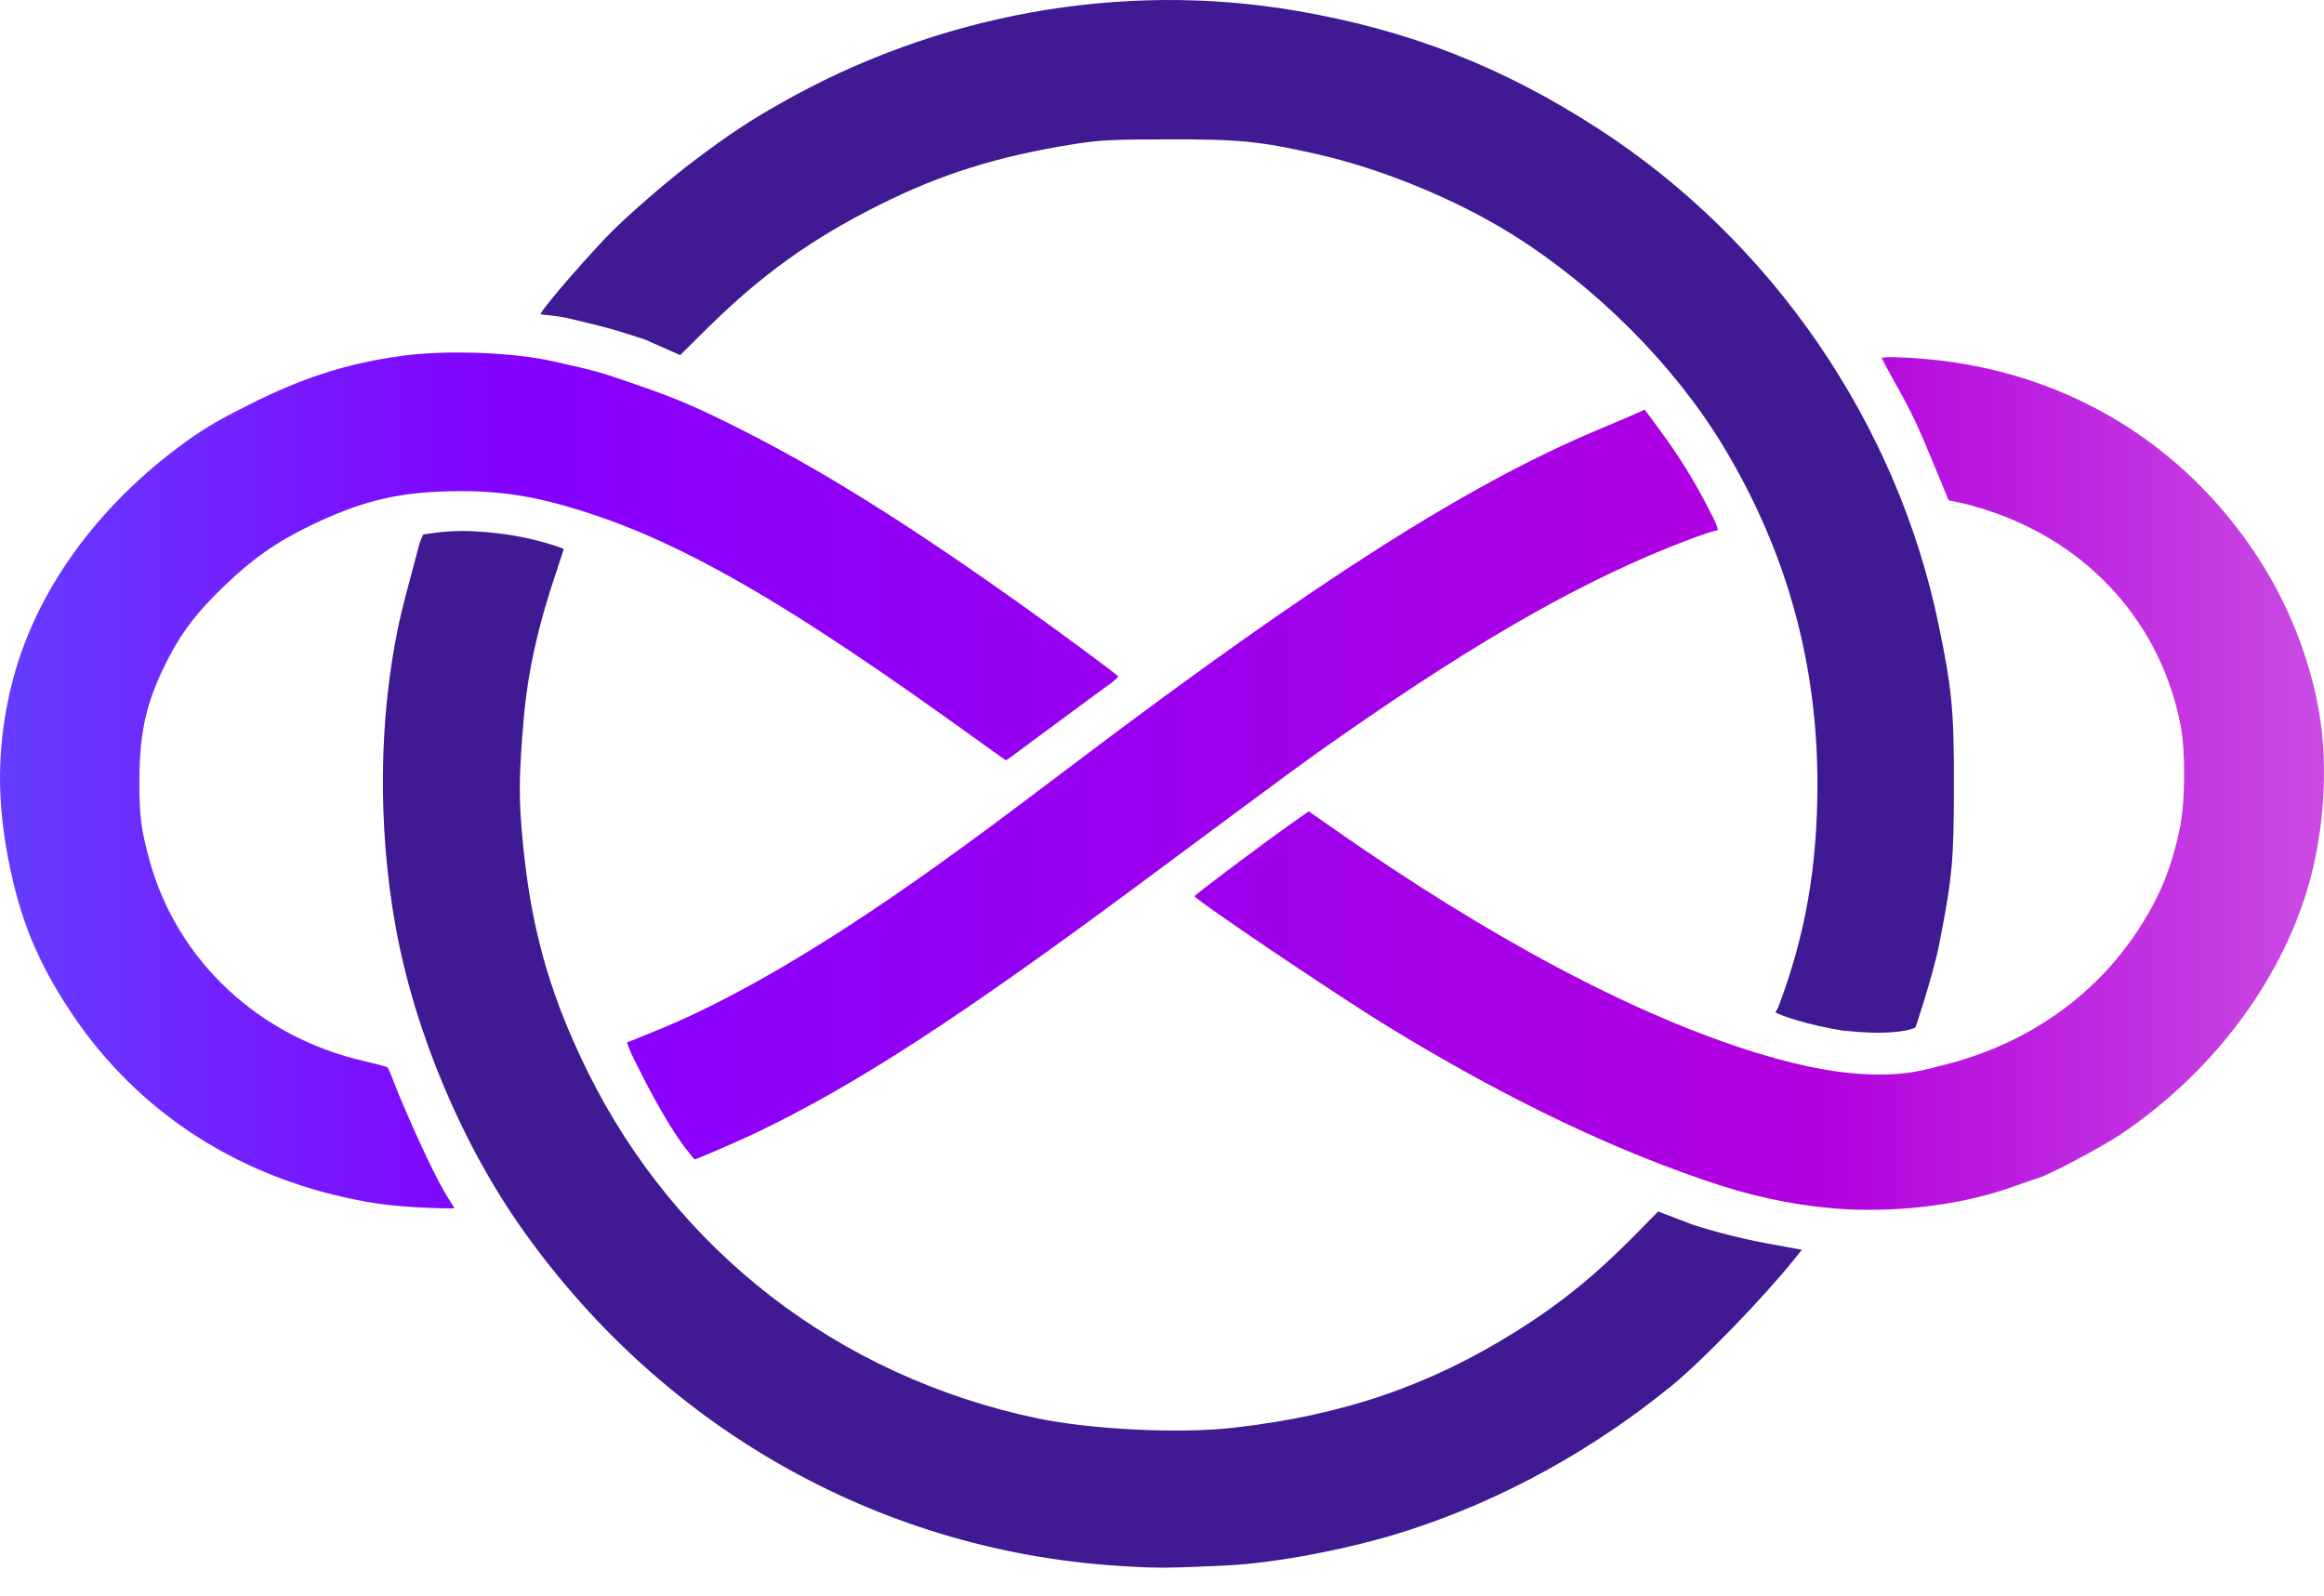
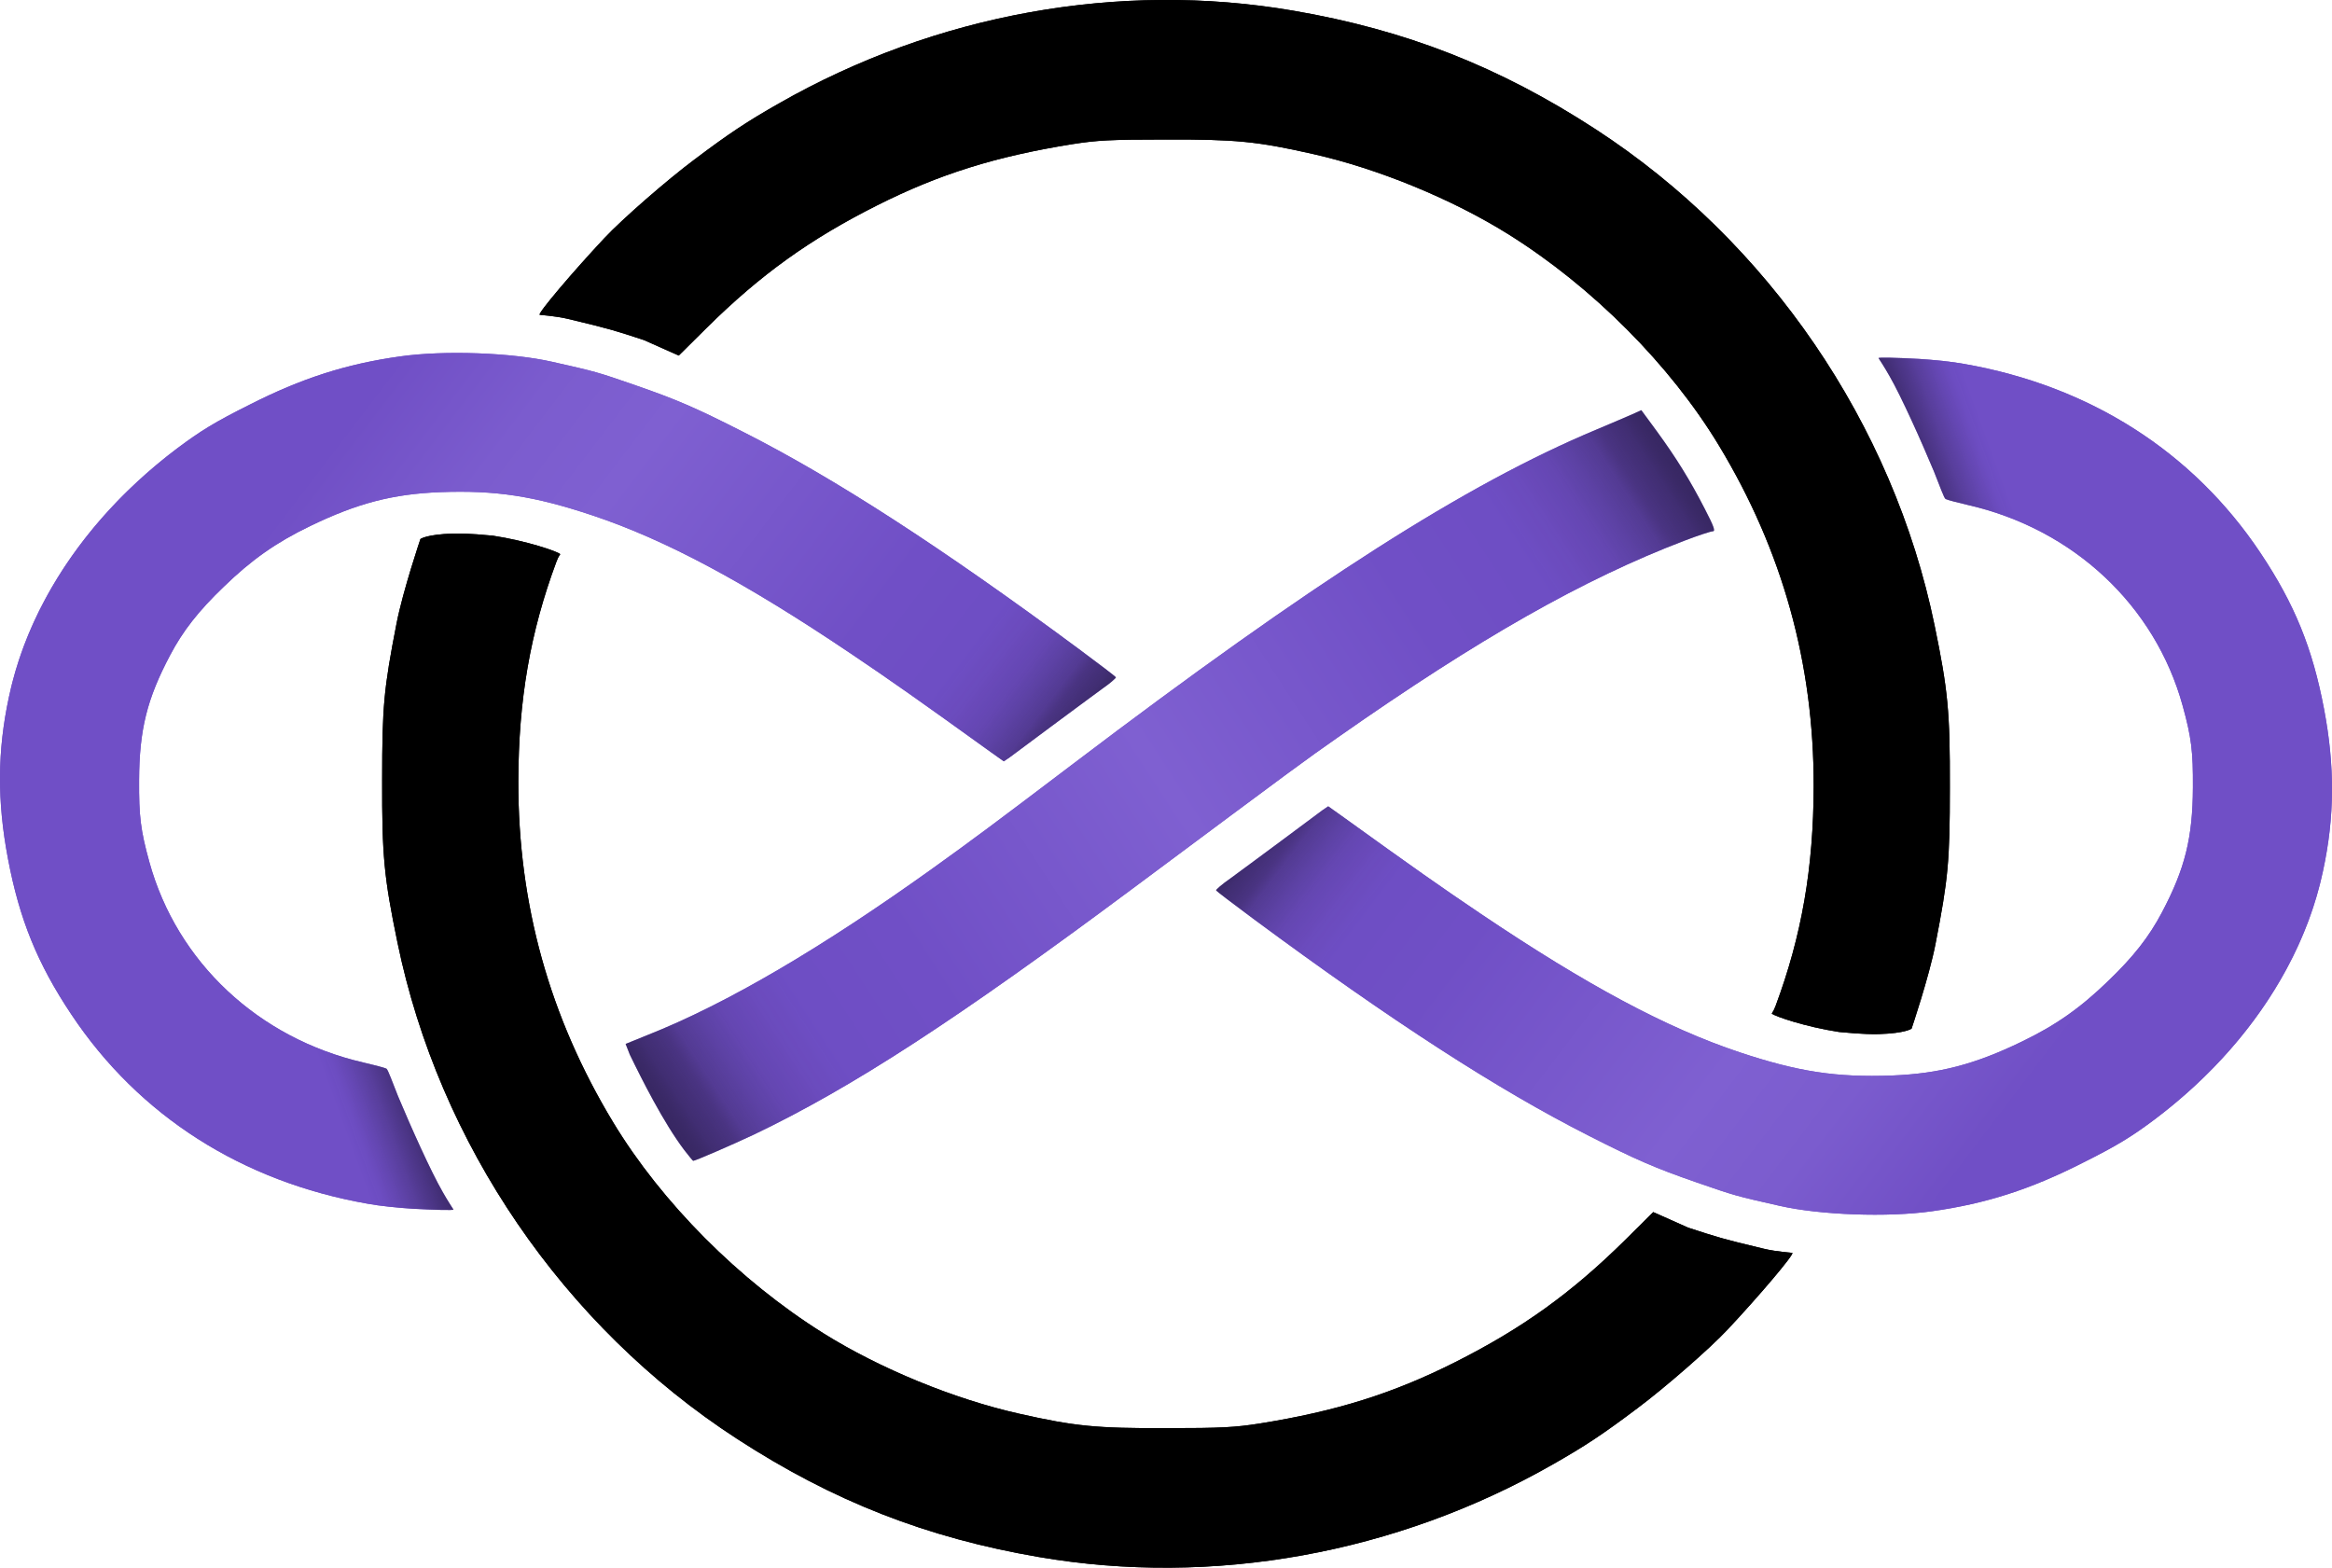
- <svg xmlns="http://www.w3.org/2000/svg" width="67" height="46" viewBox="0 0 67 46" fill="none">
-   <path d="M53.133 29.715C52.148 29.564 51.272 29.263 51.188 29.185C51.176 29.179 51.23 29.143 51.296 28.962C52.052 26.939 52.39 24.994 52.396 22.645C52.402 19.104 51.496 15.858 49.659 12.829C48.257 10.516 46.009 8.264 43.586 6.752C41.954 5.735 39.809 4.855 37.924 4.434C36.317 4.072 35.7 4.012 33.676 4.018C32.063 4.018 31.688 4.042 30.987 4.151C28.757 4.506 27.126 5.018 25.337 5.915C23.403 6.885 21.977 7.903 20.418 9.438L19.609 10.239L18.605 9.793C17.772 9.522 17.663 9.48 16.394 9.179C16.031 9.095 15.596 9.071 15.59 9.065C15.536 9.017 16.557 7.818 17.457 6.861C17.977 6.307 19.282 5.174 20.068 4.59C21.071 3.838 21.585 3.5 22.497 2.982C27.023 0.405 32.334 -0.553 37.362 0.309C40.607 0.863 43.308 1.916 46.088 3.717C51.091 6.957 54.692 12.208 55.889 18.008C56.276 19.875 56.336 20.495 56.33 22.675C56.33 24.807 56.282 25.307 55.913 27.192C55.726 28.143 55.224 29.619 55.224 29.619C55.224 29.619 55.055 29.751 54.282 29.775C53.816 29.787 53.303 29.727 53.133 29.715Z" fill="url(#paint0_linear_634_1891)" />
-   <path d="M32.498 45.162C25.531 44.789 19.222 41.284 15.101 35.502C13.324 33.009 11.959 29.763 11.409 26.74C10.883 23.837 10.919 20.676 11.506 17.948C11.59 17.562 11.729 17.032 12.086 15.701C12.122 15.575 12.2 15.412 12.2 15.412C12.418 15.376 12.702 15.334 13.034 15.316C13.415 15.298 13.723 15.316 14.128 15.352C15.421 15.473 16.255 15.828 16.255 15.828C16.255 15.828 16.159 16.117 16.062 16.418C15.518 18.008 15.21 19.387 15.095 20.766C14.974 22.193 14.956 22.838 15.028 23.771C15.24 26.523 15.778 28.535 16.938 30.889C19.494 36.068 24.177 39.682 29.899 40.892C31.465 41.217 34.015 41.344 35.568 41.163C38.734 40.802 41.211 39.953 43.737 38.369C44.994 37.58 46.009 36.755 47.145 35.599L47.804 34.93L48.837 35.322C49.901 35.659 50.753 35.822 51.514 35.954L51.949 36.032L51.726 36.309C50.837 37.417 49.103 39.206 48.209 39.941C45.931 41.801 43.344 43.229 40.625 44.114C39 44.644 36.824 45.066 35.308 45.138C33.718 45.21 33.398 45.216 32.498 45.162Z" fill="url(#paint1_linear_634_1891)" />
-   <path d="M53.194 34.864C52.064 34.798 50.831 34.569 49.671 34.202C46.704 33.25 43.471 31.714 40.021 29.601C38.577 28.721 34.438 25.927 34.438 25.837C34.438 25.807 36.262 24.433 37.175 23.783L37.731 23.392L38.359 23.831C42.97 27.065 47.127 29.269 50.632 30.353C52.149 30.817 53.164 30.962 54.04 30.98C54.995 30.998 55.46 30.853 56.094 30.691C58.808 29.998 60.953 28.306 62.161 25.915C62.464 25.313 62.675 24.68 62.838 23.91C63.001 23.145 63.013 21.699 62.868 20.929C62.312 18.002 60.246 15.683 57.333 14.726C57.049 14.629 56.675 14.527 56.499 14.491L56.179 14.425L55.768 13.431C55.291 12.269 55.11 11.883 54.614 11.004C54.415 10.643 54.252 10.342 54.252 10.323C54.252 10.269 55.17 10.305 55.901 10.39C59.72 10.835 62.971 12.835 65.074 16.039C65.95 17.375 66.573 18.923 66.85 20.477C67.153 22.157 66.99 24.259 66.427 25.939C65.533 28.601 63.63 31.034 61.116 32.72C60.572 33.081 59.104 33.858 58.759 33.967C58.657 33.997 58.355 34.099 58.089 34.196C56.693 34.707 54.892 34.954 53.194 34.864ZM13.101 34.828C13.101 34.828 12.926 34.563 12.787 34.316C12.442 33.72 11.868 32.443 11.499 31.564C11.33 31.148 11.21 30.793 11.161 30.769C11.113 30.745 10.817 30.666 10.502 30.594C7.469 29.902 5.112 27.704 4.315 24.819C4.061 23.904 4.013 23.5 4.019 22.464C4.025 21.013 4.248 20.122 4.913 18.869C5.282 18.17 5.735 17.592 6.466 16.894C7.27 16.117 7.983 15.617 8.962 15.147C10.321 14.491 11.342 14.226 12.708 14.172C14.322 14.111 15.427 14.28 17.113 14.84C19.216 15.539 21.512 16.761 24.582 18.821C25.748 19.604 26.522 20.146 28.643 21.669L28.999 21.922L29.168 21.808C29.259 21.742 29.797 21.344 30.371 20.917C30.939 20.495 31.598 20.013 31.827 19.845C32.063 19.682 32.244 19.525 32.238 19.501C32.232 19.483 31.749 19.116 31.169 18.688C27.162 15.738 24.117 13.774 21.47 12.437C20.092 11.739 19.542 11.504 18.358 11.094C17.246 10.709 17.216 10.703 15.959 10.42C14.793 10.155 12.841 10.083 11.56 10.263C10.001 10.48 8.708 10.896 7.209 11.654C6.206 12.154 5.795 12.407 5.125 12.907C2.562 14.834 0.834 17.375 0.26 20.061C-0.078 21.621 -0.084 23.073 0.23 24.723C0.562 26.475 1.082 27.746 2.061 29.209C4.013 32.13 6.998 34.027 10.623 34.659C10.938 34.719 11.524 34.78 11.922 34.804C12.581 34.84 13.101 34.852 13.101 34.828ZM20.026 33.425C20.086 33.425 21.156 32.961 21.772 32.672C24.624 31.311 27.634 29.36 32.74 25.572C37.634 21.94 37.676 21.91 38.661 21.224C42.74 18.375 45.755 16.671 48.662 15.569C49.055 15.418 49.429 15.298 49.484 15.298C49.562 15.298 49.514 15.159 49.248 14.648C48.825 13.828 48.438 13.202 47.87 12.425L47.417 11.811L47.163 11.925C47.025 11.986 46.553 12.19 46.118 12.371C42.353 13.943 37.942 16.749 31.017 21.983C28.745 23.699 28.081 24.193 26.908 25.03C23.808 27.24 21.035 28.89 18.684 29.811L18.074 30.058L18.195 30.365C18.533 31.064 19.168 32.323 19.766 33.111C19.899 33.28 20.014 33.425 20.026 33.425Z" fill="url(#paint2_linear_634_1891)" />
-   <defs>
-     <linearGradient id="paint0_linear_634_1891" x1="35.959" y1="0" x2="35.959" y2="29.777" gradientUnits="userSpaceOnUse">
-       <stop offset="0.149" stop-color="#3F1A93" />
-     </linearGradient>
-     <linearGradient id="paint1_linear_634_1891" x1="31.494" y1="15.309" x2="31.494" y2="45.198" gradientUnits="userSpaceOnUse">
-       <stop offset="0.149" stop-color="#3F1A93" />
-     </linearGradient>
-     <linearGradient id="paint2_linear_634_1891" x1="0" y1="22.523" x2="67" y2="22.523" gradientUnits="userSpaceOnUse">
-       <stop stop-color="#643DFF" />
-       <stop offset="0.22" stop-color="#8400FF" />
-       <stop offset="0.78" stop-color="#B200DE" />
-       <stop offset="1" stop-color="#CA4BE3" />
-     </linearGradient>
-   </defs>
+ <svg xmlns="http://www.w3.org/2000/svg" version="1.1" id="Layer_1" x="0px" y="0px" viewBox="0 0 1114.9 749.5" style="enable-background:new 0 0 1114.9 749.5;" xml:space="preserve">
+   <style type="text/css">
+ 	.st0{fill:#704FC6;}
+ 	.st1{fill:url(#SVGID_1_);}
+ 	.st2{fill:url(#SVGID_00000103958164573624718740000002247242774983662254_);}
+ 	.st3{fill:url(#SVGID_00000049915200526116734600000002356757984979814279_);}
+ 	.st4{fill:url(#SVGID_00000141424721954482252410000009904626922915823776_);}
+ 	.st5{fill:url(#SVGID_00000155829526503964300960000011599908794090280585_);}
+ </style>
+   <g>
+     <g>
+       <g>
+         <path id="d" d="M879.3,493.4c-16.3-2.5-30.8-7.5-32.2-8.8c-0.2-0.1,0.7-0.7,1.8-3.7C861.4,447.3,867,415,867.1,376     c0.1-58.8-14.9-112.7-45.3-163c-23.2-38.4-60.4-75.8-100.5-100.9c-27-16.9-62.5-31.5-93.7-38.5c-26.6-6-36.8-7-70.3-6.9     c-26.7,0-32.9,0.4-44.5,2.2c-36.9,5.9-63.9,14.4-93.5,29.3c-32,16.1-55.6,33-81.4,58.5L324.5,170l-16.6-7.4     c-13.8-4.5-15.6-5.2-36.6-10.2c-6-1.4-13.2-1.8-13.3-1.9c-0.9-0.8,16-20.7,30.9-36.6c8.6-9.2,30.2-28,43.2-37.7     c16.6-12.5,25.1-18.1,40.2-26.7c74.9-42.8,162.8-58.7,246-44.4c53.7,9.2,98.4,26.7,144.4,56.6c82.8,53.8,142.4,141,162.2,237.3     c6.4,31,7.4,41.3,7.3,77.5c0,35.4-0.8,43.7-6.9,75c-3.1,15.8-11.4,40.3-11.4,40.3s-2.8,2.2-15.6,2.6     C890.6,494.6,882.1,493.6,879.3,493.4L879.3,493.4z" />
+         <g>
+           <path id="e" d="M762.7,61.7c82.8,53.8,142.4,141,162.2,237.3c6.4,31,7.4,41.3,7.3,77.5c0,35.4-0.8,43.7-6.9,75      c-3.1,15.8-11.4,40.3-11.4,40.3s-2.8,2.2-15.6,2.6c-7.7,0.2-16.2-0.8-19-1c-16.3-2.5-30.8-7.5-32.2-8.8      c-0.2-0.1,0.7-0.7,1.8-3.7C861.4,447.3,867,415,867.1,376c0.1-58.8-14.9-112.7-45.3-163c-23.2-38.4-60.4-75.8-100.5-100.9" />
+           <path id="f" d="M721.3,112.1c-27-16.9-62.5-31.5-93.7-38.5c-26.6-6-36.8-7-70.3-6.9c-26.7,0-32.9,0.4-44.5,2.2      c-36.9,5.9-63.9,14.4-93.5,29.3c-32,16.1-55.6,33-81.4,58.5L324.5,170l-16.6-7.4c-13.8-4.5-15.6-5.2-36.6-10.2      c-6-1.4-13.2-1.8-13.3-1.9c-0.9-0.8,16-20.7,30.9-36.6c8.6-9.2,30.2-28,43.2-37.7c16.6-12.5,25.1-18.1,40.2-26.7      c74.9-42.8,162.8-58.7,246-44.4c53.7,9.2,98.4,26.7,144.4,56.6" />
+         </g>
+       </g>
+       <g>
+         <path id="g" d="M235.6,256.1c16.3,2.5,30.8,7.5,32.2,8.8c0.2,0.1-0.7,0.7-1.8,3.7c-12.5,33.6-18.1,65.9-18.2,104.9     c-0.1,58.8,14.9,112.7,45.3,163c23.2,38.4,60.4,75.8,100.5,100.9c27,16.9,62.5,31.5,93.7,38.5c26.6,6,36.8,7,70.3,6.9     c26.7,0,32.9-0.4,44.5-2.2c36.9-5.9,63.9-14.4,93.5-29.3c32-16.1,55.6-33,81.4-58.5l13.4-13.3l16.6,7.4     c13.8,4.5,15.6,5.2,36.6,10.2c6,1.4,13.2,1.8,13.3,1.9c0.9,0.8-16,20.7-30.9,36.6c-8.6,9.2-30.2,28-43.2,37.7     c-16.6,12.5-25.1,18.1-40.2,26.7c-74.9,42.8-162.8,58.7-246,44.4c-53.7-9.2-98.4-26.7-144.4-56.6     C269.4,634,209.8,546.8,190,450.5c-6.4-31-7.4-41.3-7.3-77.5c0-35.4,0.8-43.7,6.9-75c3.1-15.8,11.4-40.3,11.4-40.3     s2.8-2.2,15.6-2.6C224.3,254.9,232.8,255.9,235.6,256.1L235.6,256.1z" />
+         <g>
+           <path id="h" d="M352.2,687.8C269.4,634,209.8,546.8,190,450.5c-6.4-31-7.4-41.3-7.3-77.5c0-35.4,0.8-43.7,6.9-75      c3.1-15.8,11.4-40.3,11.4-40.3s2.8-2.2,15.6-2.6c7.7-0.2,16.2,0.8,19,1c16.3,2.5,30.8,7.5,32.2,8.8c0.2,0.1-0.7,0.7-1.8,3.7      c-12.5,33.6-18.1,65.9-18.2,104.9c-0.1,58.8,14.9,112.7,45.3,163c23.2,38.4,60.4,75.8,100.5,100.9" />
+           <path id="i" d="M393.6,637.4c27,16.9,62.5,31.5,93.7,38.5c26.6,6,36.8,7,70.3,6.9c26.7,0,32.9-0.4,44.5-2.2      c36.9-5.9,63.9-14.4,93.5-29.3c32-16.1,55.6-33,81.4-58.5l13.4-13.3l16.6,7.4c13.8,4.5,15.6,5.2,36.6,10.2      c6,1.4,13.2,1.8,13.3,1.9c0.9,0.8-16,20.7-30.9,36.6c-8.6,9.2-30.2,28-43.2,37.7c-16.6,12.5-25.1,18.1-40.2,26.7      c-74.9,42.8-162.8,58.7-246,44.4c-53.7-9.2-98.4-26.7-144.4-56.6" />
+         </g>
+       </g>
+     </g>
+     <g>
+       <path class="st0" d="M331.4,555c1,0,18.7-7.7,28.9-12.5c47.2-22.6,97-55,181.5-117.9c81-60.3,81.7-60.8,98-72.2    c67.5-47.3,117.4-75.6,165.5-93.9c6.5-2.5,12.7-4.5,13.6-4.5c1.3,0,0.5-2.3-3.9-10.8c-7-13.6-13.4-24-22.8-36.9l-7.5-10.2    l-4.2,1.9c-2.3,1-10.1,4.4-17.3,7.4c-62.3,26.1-135.3,72.7-249.9,159.6c-37.6,28.5-48.6,36.7-68,50.6    c-51.3,36.7-97.2,64.1-136.1,79.4l-10.1,4.1l2,5.1c5.6,11.6,16.1,32.5,26,45.6C329.3,552.6,331.2,555,331.4,555L331.4,555z" />
+       <g>
+         <path class="st0" d="M216.8,578.3c0,0-2.9-4.4-5.2-8.5c-5.7-9.9-15.2-31.1-21.3-45.7c-2.8-6.9-4.8-12.8-5.6-13.2     s-5.7-1.7-10.9-2.9c-50.2-11.5-89.2-48-102.4-95.9c-4.2-15.2-5-21.9-4.9-39.1c0.1-24.1,3.8-38.9,14.8-59.7     c6.1-11.6,13.6-21.2,25.7-32.8c13.3-12.9,25.1-21.2,41.3-29c22.5-10.9,39.4-15.3,62-16.2c26.7-1,45,1.8,72.9,11.1     C318,258,356,278.3,406.8,312.5c19.3,13,32.1,22,67.2,47.3l5.9,4.2l2.8-1.9c1.5-1.1,10.4-7.7,19.9-14.8c9.4-7,20.3-15,24.1-17.8     c3.9-2.7,6.9-5.3,6.8-5.7c-0.1-0.3-8.1-6.4-17.7-13.5c-66.3-49-116.7-81.6-160.5-103.8c-22.8-11.6-31.9-15.5-51.5-22.3     c-18.4-6.4-18.9-6.5-39.7-11.2c-19.3-4.4-51.6-5.6-72.8-2.6c-25.8,3.6-47.2,10.5-72,23.1c-16.6,8.3-23.4,12.5-34.5,20.8     c-42.4,32-71,74.2-80.5,118.8c-5.6,25.9-5.7,50-0.5,77.4c5.5,29.1,14.1,50.2,30.3,74.5c32.3,48.5,81.7,80,141.7,90.5     c5.2,1,14.9,2,21.5,2.4C208.2,578.5,216.8,578.7,216.8,578.3L216.8,578.3z" />
+         <g>
+           <linearGradient id="SVGID_1_" gradientUnits="userSpaceOnUse" x1="84.861" y1="590.722" x2="452.411" y2="310.632" gradientTransform="matrix(1 0 0 -1 0 748.6614)">
+             <stop offset="0.2" style="stop-color:#704FC6" />
+             <stop offset="0.21" style="stop-color:#7150C6" />
+             <stop offset="0.34" style="stop-color:#7B5CCE" />
+             <stop offset="0.46" style="stop-color:#7F60D1" />
+             <stop offset="0.75" style="stop-color:#704FC6" />
+             <stop offset="0.85" style="stop-color:#6E4EC4" />
+             <stop offset="0.88" style="stop-color:#6B4BBD;stop-opacity:0.98" />
+             <stop offset="0.91" style="stop-color:#6446B1;stop-opacity:0.95" />
+             <stop offset="0.93" style="stop-color:#5A40A0;stop-opacity:0.91" />
+             <stop offset="0.95" style="stop-color:#4E378A;stop-opacity:0.85" />
+             <stop offset="0.96" style="stop-color:#3F2C6F;stop-opacity:0.78" />
+             <stop offset="0.98" style="stop-color:#2C1F4E;stop-opacity:0.7" />
+             <stop offset="0.99" style="stop-color:#18112A;stop-opacity:0.61" />
+             <stop offset="1" style="stop-color:#000001;stop-opacity:0.5" />
+             <stop offset="1" style="stop-color:#000000;stop-opacity:0.5" />
+           </linearGradient>
+           <path class="st1" d="M81.3,313.3c6.1-11.6,13.6-21.2,25.7-32.8c13.3-12.9,25.1-21.2,41.3-29c22.5-10.9,39.4-15.3,62-16.2      c26.7-1,45,1.8,72.9,11.1C318,258,356,278.3,406.8,312.5c19.3,13,32.1,22,67.2,47.3l5.9,4.2l2.8-1.9c1.5-1.1,10.4-7.7,19.9-14.8      c9.4-7,20.3-15,24.1-17.8c3.9-2.7,6.9-5.3,6.8-5.7c-0.1-0.3-8.1-6.4-17.7-13.5c-66.3-49-116.7-81.6-160.5-103.8      c-22.8-11.6-31.9-15.5-51.5-22.3c-18.4-6.4-18.9-6.5-39.7-11.2c-19.3-4.4-51.6-5.6-72.8-2.6c-25.8,3.6-47.2,10.5-72,23.1      c-16.6,8.3-23.4,12.5-34.5,20.8c-27.1,20.4-48.5,45-63,71.8" />
+           <linearGradient id="SVGID_00000098908327166990532860000013786545037837469355_" gradientUnits="userSpaceOnUse" x1="21.459" y1="280.827" x2="168.909" y2="334.497" gradientTransform="matrix(1 0 0 -1 0 748.6614)">
+             <stop offset="0" style="stop-color:#704FC6" />
+             <stop offset="0.1" style="stop-color:#704FC6" />
+             <stop offset="0.7" style="stop-color:#704FC6" />
+             <stop offset="0.74" style="stop-color:#6C4CC0;stop-opacity:0.99" />
+             <stop offset="0.78" style="stop-color:#6346B0;stop-opacity:0.95" />
+             <stop offset="0.83" style="stop-color:#553C96;stop-opacity:0.88" />
+             <stop offset="0.88" style="stop-color:#402D72;stop-opacity:0.79" />
+             <stop offset="0.93" style="stop-color:#261A43;stop-opacity:0.67" />
+             <stop offset="0.99" style="stop-color:#06040B;stop-opacity:0.53" />
+             <stop offset="1" style="stop-color:#000000;stop-opacity:0.5" />
+           </linearGradient>
+           <path style="fill:url(#SVGID_00000098908327166990532860000013786545037837469355_);" d="M21.8,286.1      c-8.2,15.1-14.1,30.9-17.5,47c-5.6,25.9-5.7,50-0.5,77.4c5.5,29.1,14.1,50.2,30.3,74.5c32.3,48.5,81.7,80,141.7,90.5      c5.2,1,14.9,2,21.5,2.4c10.9,0.6,19.5,0.8,19.5,0.4c0,0-2.9-4.4-5.2-8.5c-5.7-9.9-15.2-31.1-21.3-45.7      c-2.8-6.9-4.8-12.8-5.6-13.2s-5.7-1.7-10.9-2.9c-50.2-11.5-89.2-48-102.4-95.9c-4.2-15.2-5-21.9-4.9-39.1      c0.1-24.1,3.8-38.9,14.8-59.7" />
+         </g>
+       </g>
+       <g>
+         <path class="st0" d="M898.1,171.2c0,0,2.9,4.4,5.2,8.5c5.7,9.9,15.2,31.1,21.3,45.7c2.8,6.9,4.8,12.8,5.6,13.2s5.7,1.7,10.9,2.9     c50.2,11.5,89.2,48,102.4,95.9c4.2,15.2,5,21.9,4.9,39.1c-0.1,24.1-3.8,38.9-14.8,59.7c-6.1,11.6-13.6,21.2-25.7,32.8     c-13.3,12.9-25.1,21.2-41.3,29c-22.5,10.9-39.4,15.3-62,16.2c-26.7,1-45-1.8-72.9-11.1c-34.8-11.6-72.8-31.9-123.6-66.1     c-19.3-13-32.1-22-67.2-47.3l-5.9-4.2l-2.8,1.9c-1.5,1.1-10.4,7.7-19.9,14.8c-9.4,7-20.3,15-24.1,17.8c-3.9,2.7-6.9,5.3-6.8,5.7     c0.1,0.3,8.1,6.4,17.7,13.5c66.3,49,116.7,81.6,160.5,103.8c22.8,11.6,31.9,15.5,51.5,22.3c18.4,6.4,18.9,6.5,39.7,11.2     c19.3,4.4,51.6,5.6,72.8,2.6c25.8-3.6,47.2-10.5,72-23.1c16.6-8.3,23.4-12.5,34.5-20.8c42.4-32,71-74.2,80.5-118.8     c5.6-25.9,5.7-50,0.5-77.4c-5.5-29.1-14.1-50.2-30.3-74.5c-32.3-48.5-81.7-80-141.7-90.5c-5.2-1-14.9-2-21.5-2.4     C906.7,171,898.1,170.8,898.1,171.2L898.1,171.2z" />
+         <g>
+           <linearGradient id="SVGID_00000082356045214973896190000011143313517054401700_" gradientUnits="userSpaceOnUse" x1="176.861" y1="550.722" x2="544.411" y2="270.632" gradientTransform="matrix(-1 0 0 1 1206.89 40.8686)">
+             <stop offset="0.2" style="stop-color:#704FC6" />
+             <stop offset="0.21" style="stop-color:#7150C6" />
+             <stop offset="0.34" style="stop-color:#7B5CCE" />
+             <stop offset="0.46" style="stop-color:#7F60D1" />
+             <stop offset="0.75" style="stop-color:#704FC6" />
+             <stop offset="0.85" style="stop-color:#6E4EC4" />
+             <stop offset="0.88" style="stop-color:#6B4BBD;stop-opacity:0.98" />
+             <stop offset="0.91" style="stop-color:#6446B1;stop-opacity:0.95" />
+             <stop offset="0.93" style="stop-color:#5A40A0;stop-opacity:0.91" />
+             <stop offset="0.95" style="stop-color:#4E378A;stop-opacity:0.85" />
+             <stop offset="0.96" style="stop-color:#3F2C6F;stop-opacity:0.78" />
+             <stop offset="0.98" style="stop-color:#2C1F4E;stop-opacity:0.7" />
+             <stop offset="0.99" style="stop-color:#18112A;stop-opacity:0.61" />
+             <stop offset="1" style="stop-color:#000001;stop-opacity:0.5" />
+             <stop offset="1" style="stop-color:#000000;stop-opacity:0.5" />
+           </linearGradient>
+           <path style="fill:url(#SVGID_00000082356045214973896190000011143313517054401700_);" d="M1033.6,436.2      c-6.1,11.6-13.6,21.2-25.7,32.8c-13.3,12.9-25.1,21.2-41.3,29c-22.5,10.9-39.4,15.3-62,16.2c-26.7,1-45-1.8-72.9-11.1      c-34.8-11.6-72.8-31.9-123.6-66.1c-19.3-13-32.1-22-67.2-47.3l-5.9-4.2l-2.8,1.9c-1.5,1.1-10.4,7.7-19.9,14.8      c-9.4,7-20.3,15-24.1,17.8c-3.9,2.7-6.9,5.3-6.8,5.7c0.1,0.3,8.1,6.4,17.7,13.5c66.3,49,116.7,81.6,160.5,103.8      c22.8,11.6,31.9,15.5,51.5,22.3c18.4,6.4,18.9,6.5,39.7,11.2c19.3,4.4,51.6,5.6,72.8,2.6c25.8-3.6,47.2-10.5,72-23.1      c16.6-8.3,23.4-12.5,34.5-20.8c27.1-20.4,48.5-45,63-71.8" />
+           <linearGradient id="SVGID_00000121242702156870412780000015832203644237024645_" gradientUnits="userSpaceOnUse" x1="113.459" y1="240.827" x2="260.909" y2="294.497" gradientTransform="matrix(-1 0 0 1 1206.89 40.8686)">
+             <stop offset="0" style="stop-color:#704FC6" />
+             <stop offset="0.1" style="stop-color:#704FC6" />
+             <stop offset="0.7" style="stop-color:#704FC6" />
+             <stop offset="0.74" style="stop-color:#6C4CC0;stop-opacity:0.99" />
+             <stop offset="0.78" style="stop-color:#6346B0;stop-opacity:0.95" />
+             <stop offset="0.83" style="stop-color:#553C96;stop-opacity:0.88" />
+             <stop offset="0.88" style="stop-color:#402D72;stop-opacity:0.79" />
+             <stop offset="0.93" style="stop-color:#261A43;stop-opacity:0.67" />
+             <stop offset="0.99" style="stop-color:#06040B;stop-opacity:0.53" />
+             <stop offset="1" style="stop-color:#000000;stop-opacity:0.5" />
+           </linearGradient>
+           <path style="fill:url(#SVGID_00000121242702156870412780000015832203644237024645_);" d="M1093.1,463.4      c8.2-15.1,14.1-30.9,17.5-47c5.6-25.9,5.7-50,0.5-77.4c-5.5-29.1-14.1-50.2-30.3-74.5c-32.3-48.5-81.7-80-141.7-90.5      c-5.2-1-14.9-2-21.5-2.4c-10.9-0.6-19.5-0.8-19.5-0.4c0,0,2.9,4.4,5.2,8.5c5.7,9.9,15.2,31.1,21.3,45.7      c2.8,6.9,4.8,12.8,5.6,13.2s5.7,1.7,10.9,2.9c50.2,11.5,89.2,48,102.4,95.9c4.2,15.2,5,21.9,4.9,39.1      c-0.1,24.1-3.8,38.9-14.8,59.7" />
+         </g>
+       </g>
+       <linearGradient id="SVGID_00000179635621879235559490000001268118857381858750_" gradientUnits="userSpaceOnUse" x1="315.681" y1="215.884" x2="800.361" y2="530.644" gradientTransform="matrix(1 0 0 -1 0 748.6614)">
+         <stop offset="0" style="stop-color:#000000;stop-opacity:0.5" />
+         <stop offset="0" style="stop-color:#000001;stop-opacity:0.5" />
+         <stop offset="1.000000e-02" style="stop-color:#18112A;stop-opacity:0.61" />
+         <stop offset="2.000000e-02" style="stop-color:#2C1F4E;stop-opacity:0.7" />
+         <stop offset="4.000000e-02" style="stop-color:#3F2C6F;stop-opacity:0.78" />
+         <stop offset="5.000000e-02" style="stop-color:#4E378A;stop-opacity:0.85" />
+         <stop offset="7.000000e-02" style="stop-color:#5A40A0;stop-opacity:0.91" />
+         <stop offset="9.000000e-02" style="stop-color:#6446B1;stop-opacity:0.95" />
+         <stop offset="0.12" style="stop-color:#6B4BBD;stop-opacity:0.98" />
+         <stop offset="0.15" style="stop-color:#6E4EC4" />
+         <stop offset="0.25" style="stop-color:#704FC6" />
+         <stop offset="0.5" style="stop-color:#7F60D1" />
+         <stop offset="0.75" style="stop-color:#704FC6" />
+         <stop offset="0.85" style="stop-color:#6E4EC4" />
+         <stop offset="0.88" style="stop-color:#6B4BBD;stop-opacity:0.98" />
+         <stop offset="0.91" style="stop-color:#6446B1;stop-opacity:0.95" />
+         <stop offset="0.93" style="stop-color:#5A40A0;stop-opacity:0.91" />
+         <stop offset="0.95" style="stop-color:#4E378A;stop-opacity:0.85" />
+         <stop offset="0.96" style="stop-color:#3F2C6F;stop-opacity:0.78" />
+         <stop offset="0.98" style="stop-color:#2C1F4E;stop-opacity:0.7" />
+         <stop offset="0.99" style="stop-color:#18112A;stop-opacity:0.61" />
+         <stop offset="1" style="stop-color:#000001;stop-opacity:0.5" />
+         <stop offset="1" style="stop-color:#000000;stop-opacity:0.5" />
+       </linearGradient>
+       <path style="fill:url(#SVGID_00000179635621879235559490000001268118857381858750_);" d="M331.4,555c1,0,18.7-7.7,28.9-12.5    c47.2-22.6,97-55,181.5-117.9c81-60.3,81.7-60.8,98-72.2c67.5-47.3,117.4-75.6,165.5-93.9c6.5-2.5,12.7-4.5,13.6-4.5    c1.3,0,0.5-2.3-3.9-10.8c-7-13.6-13.4-24-22.8-36.9l-7.5-10.2l-4.2,1.9c-2.3,1-10.1,4.4-17.3,7.4    c-62.3,26.1-135.3,72.7-249.9,159.6c-37.6,28.5-48.6,36.7-68,50.6c-51.3,36.7-97.2,64.1-136.1,79.4l-10.1,4.1l2,5.1    c5.6,11.6,16.1,32.5,26,45.6C329.3,552.6,331.2,555,331.4,555L331.4,555z" />
+     </g>
+   </g>
</svg>
